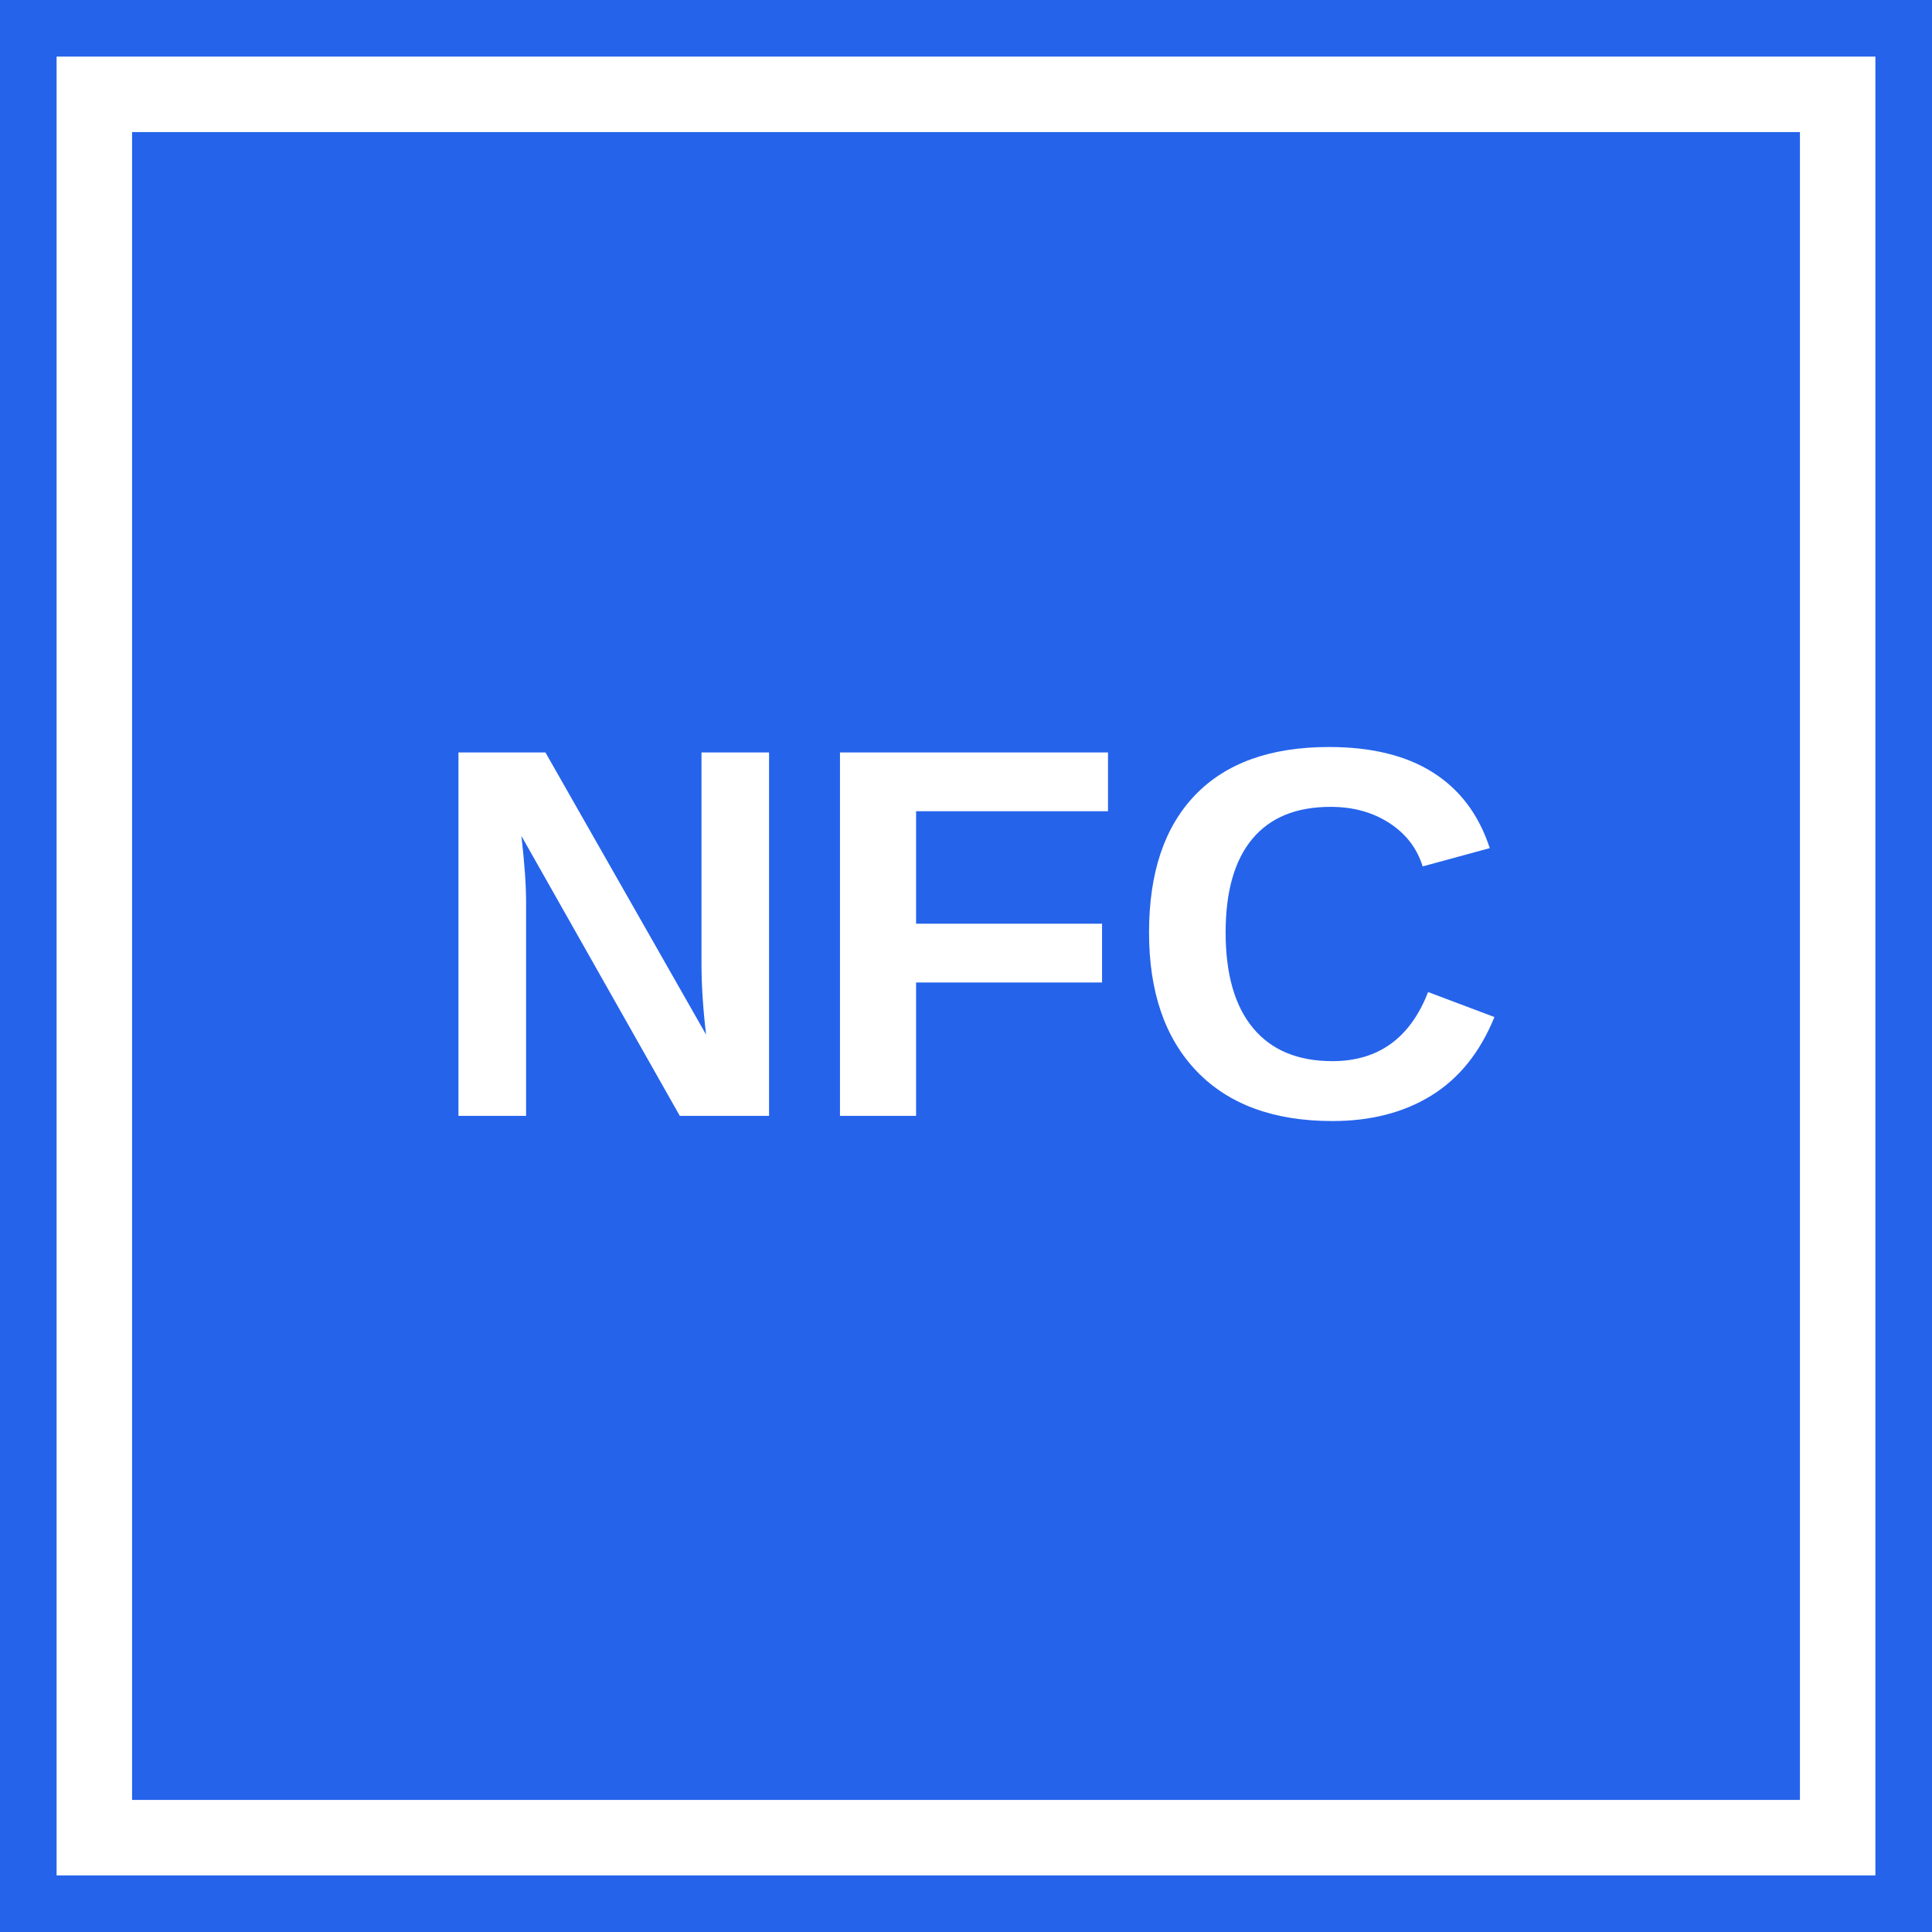
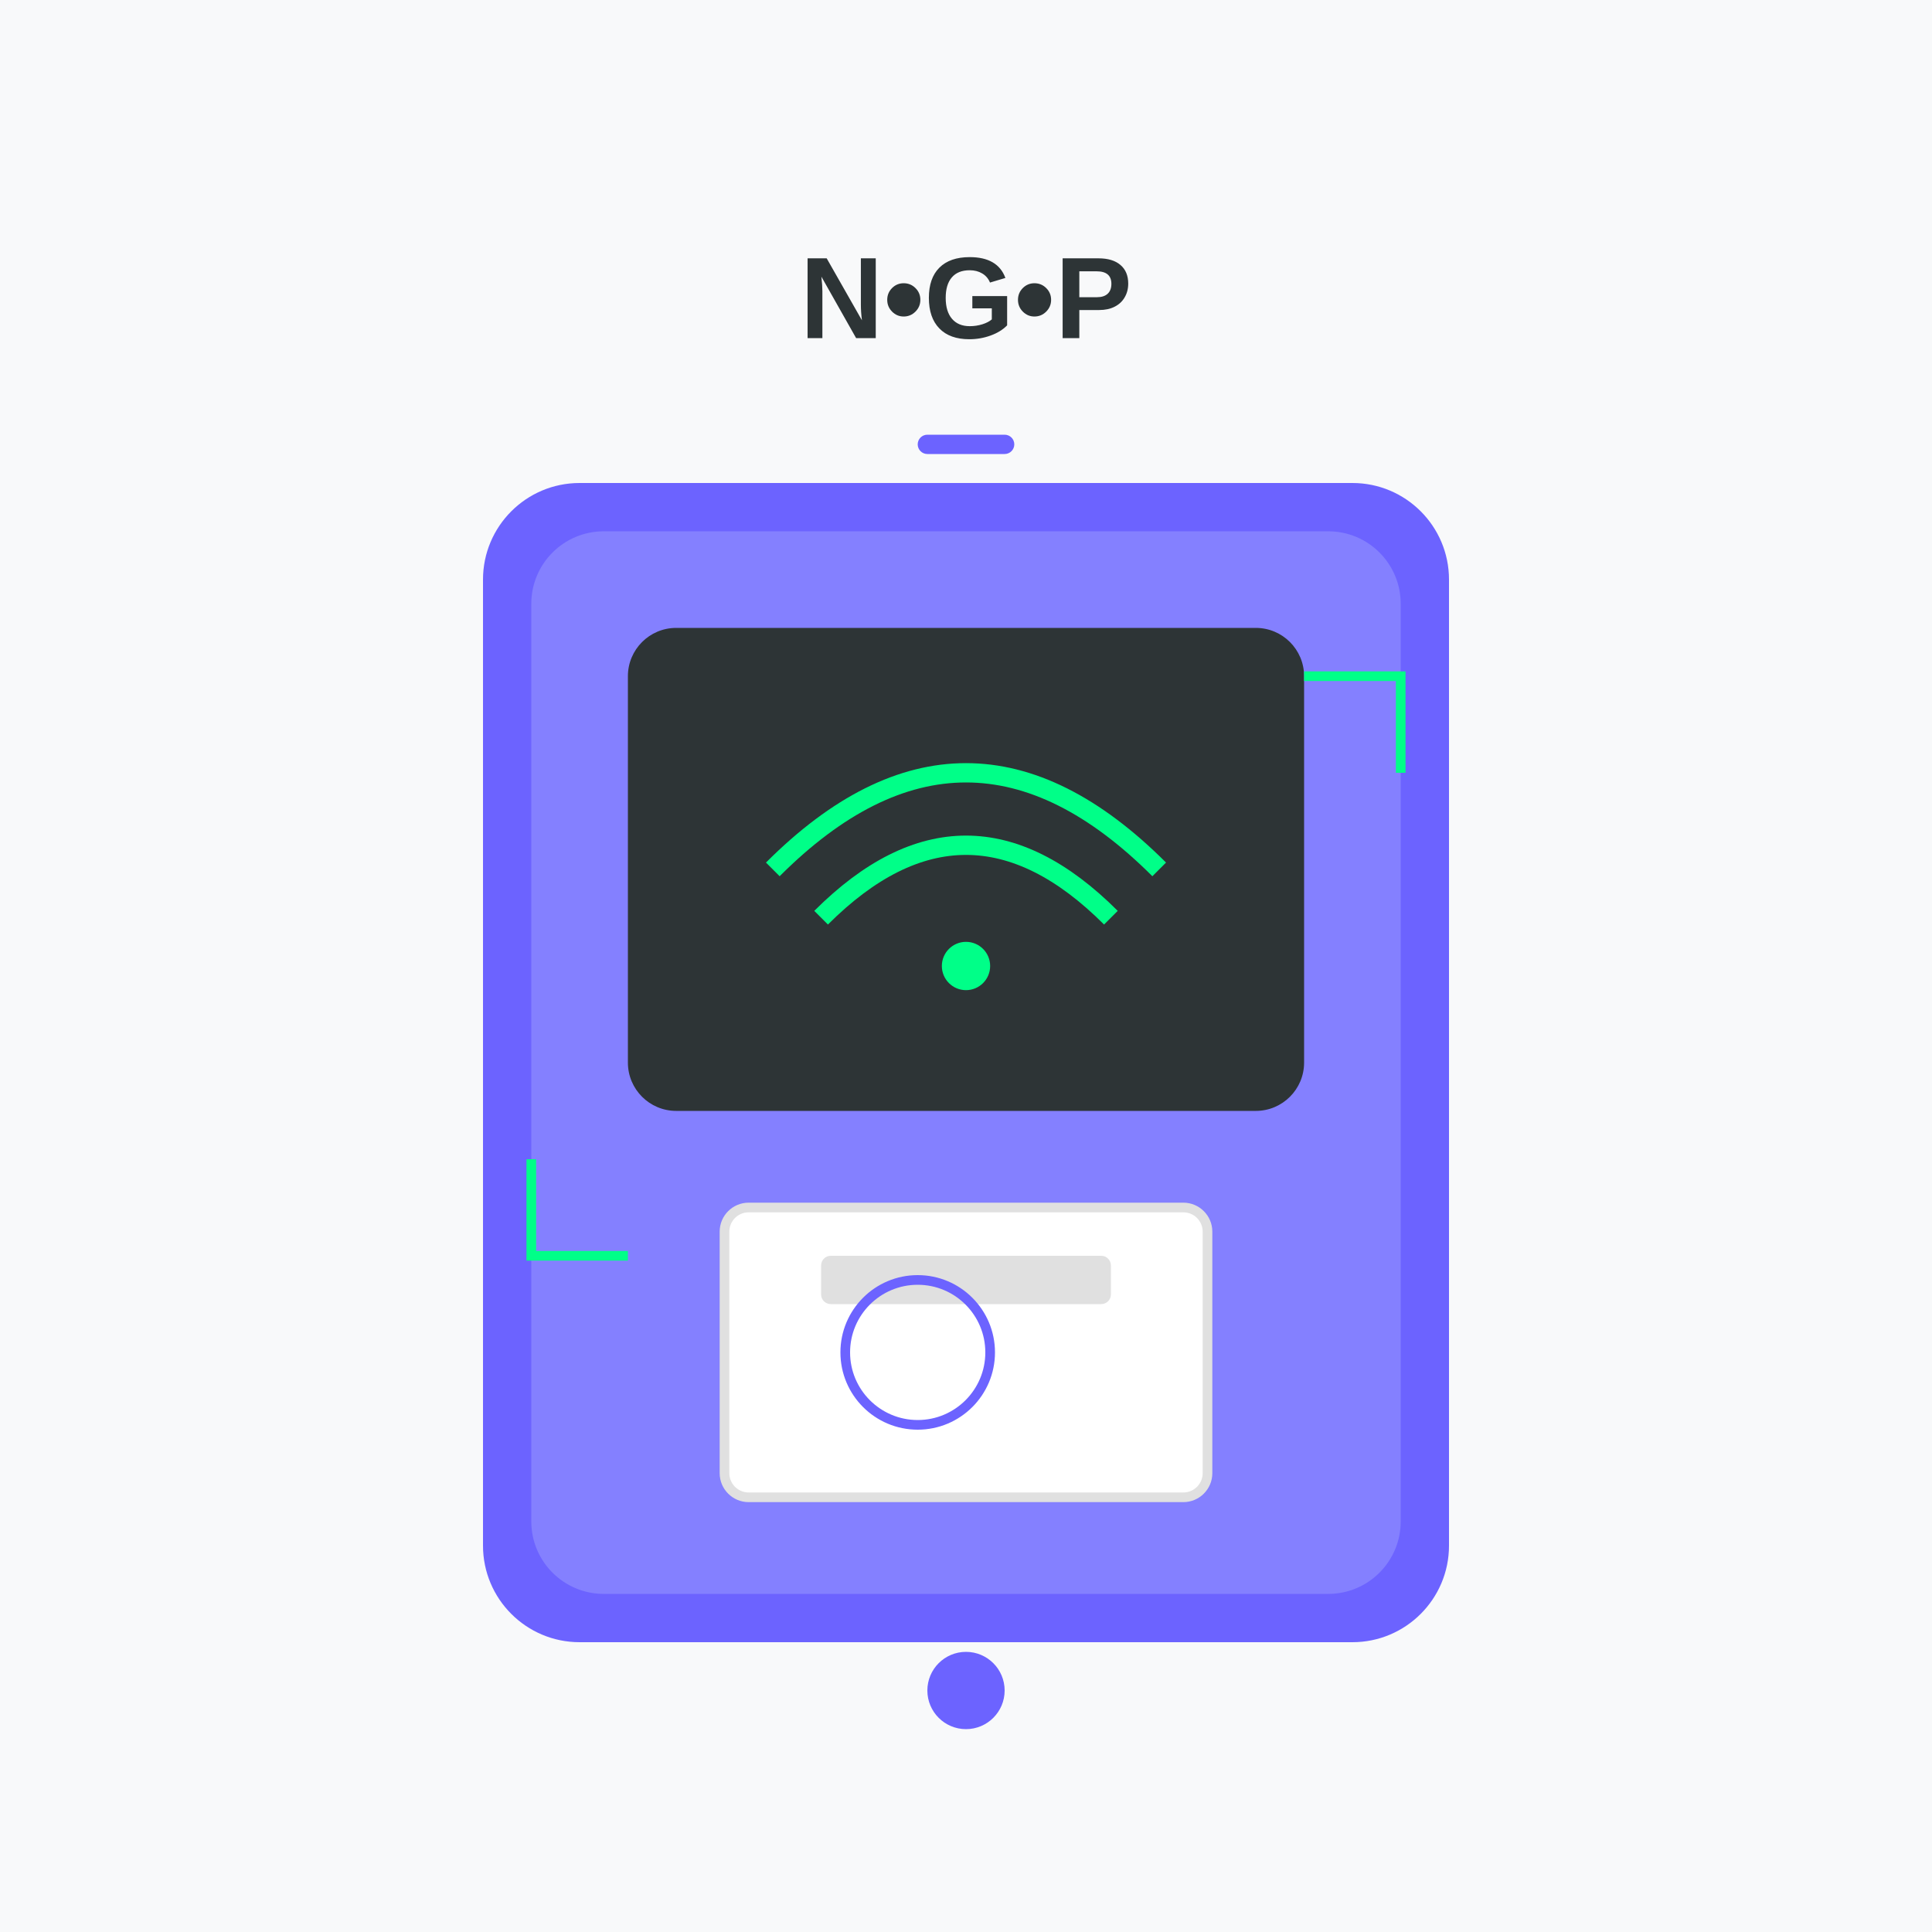
- <svg xmlns="http://www.w3.org/2000/svg" viewBox="0 0 512 512">
-   <rect width="512" height="512" fill="#2563eb" />
-   <text x="256" y="256" font-family="Arial, sans-serif" font-size="140" font-weight="bold" fill="white" text-anchor="middle" dominant-baseline="middle">
-     NFC
+ <svg xmlns="http://www.w3.org/2000/svg" viewBox="0 0 400 400">
+   <rect width="400" height="400" fill="#f8f9fa" />
+   <rect x="100" y="100" width="200" height="240" rx="20" fill="#6c63ff" />
+   <rect x="110" y="110" width="180" height="220" rx="15" fill="#8480ff" />
+   <rect x="130" y="130" width="140" height="100" rx="10" fill="#2d3436" />
+   <path d="M160 180 Q200 140 240 180" fill="none" stroke="#00ff88" stroke-width="4">
+     <animate attributeName="opacity" values="0;1;0" dur="2s" repeatCount="indefinite" />
+   </path>
+   <path d="M170 190 Q200 160 230 190" fill="none" stroke="#00ff88" stroke-width="4">
+     <animate attributeName="opacity" values="0;1;0" dur="2s" begin="0.5s" repeatCount="indefinite" />
+   </path>
+   <rect x="150" y="250" width="100" height="60" rx="5" fill="#ffffff" stroke="#e0e0e0" stroke-width="2" />
+   <rect x="170" y="260" width="60" height="10" rx="2" fill="#e0e0e0" />
+   <circle cx="190" cy="280" r="15" fill="none" stroke="#6c63ff" stroke-width="2" />
+   <circle cx="200" cy="200" r="5" fill="#00ff88">
+     <animate attributeName="opacity" values="0;1;0" dur="1.5s" repeatCount="indefinite" />
+   </circle>
+   <circle cx="200" cy="350" r="8" fill="#6c63ff" />
+   <rect x="190" y="90" width="20" height="4" rx="2" fill="#6c63ff" />
+   <path d="M270 140 L290 140 L290 160" fill="none" stroke="#00ff88" stroke-width="2" />
+   <path d="M130 260 L110 260 L110 240" fill="none" stroke="#00ff88" stroke-width="2" />
+   <text x="200" y="70" font-family="Arial, sans-serif" font-size="24" font-weight="bold" text-anchor="middle" fill="#2d3436">
+     N•G•P
  </text>
-   <rect x="25" y="25" width="462" height="462" fill="none" stroke="white" stroke-width="20" />
</svg>
